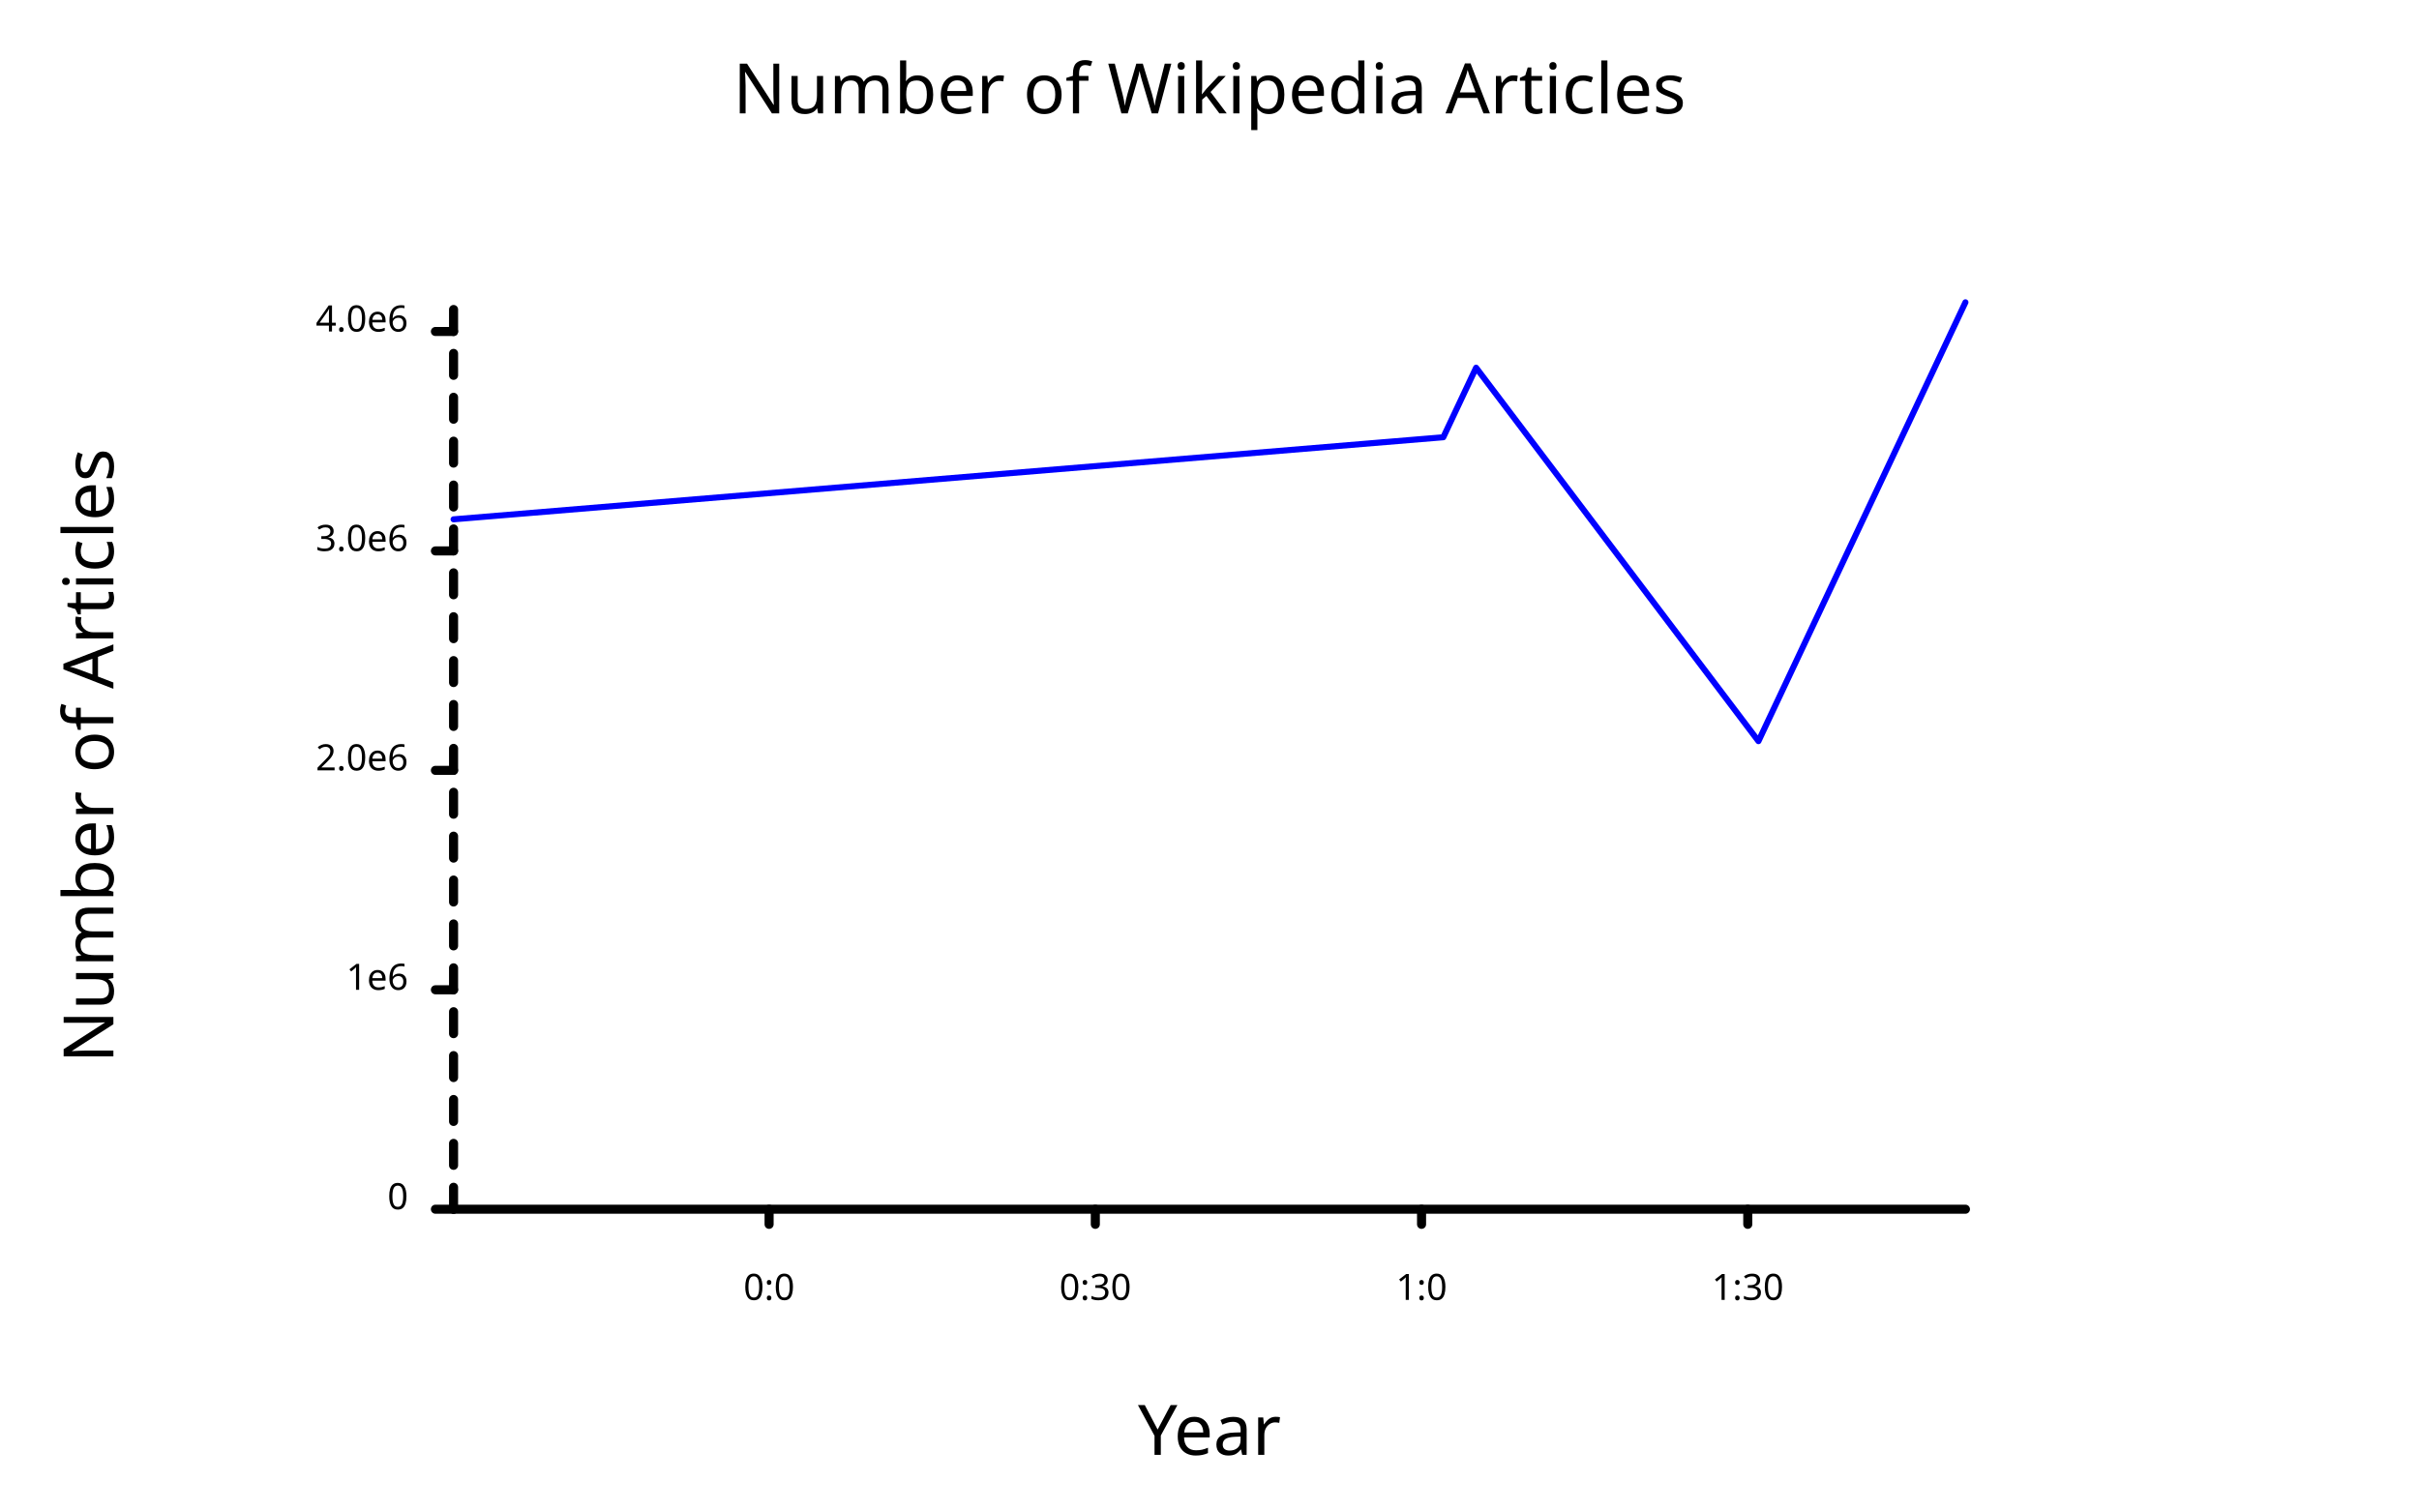
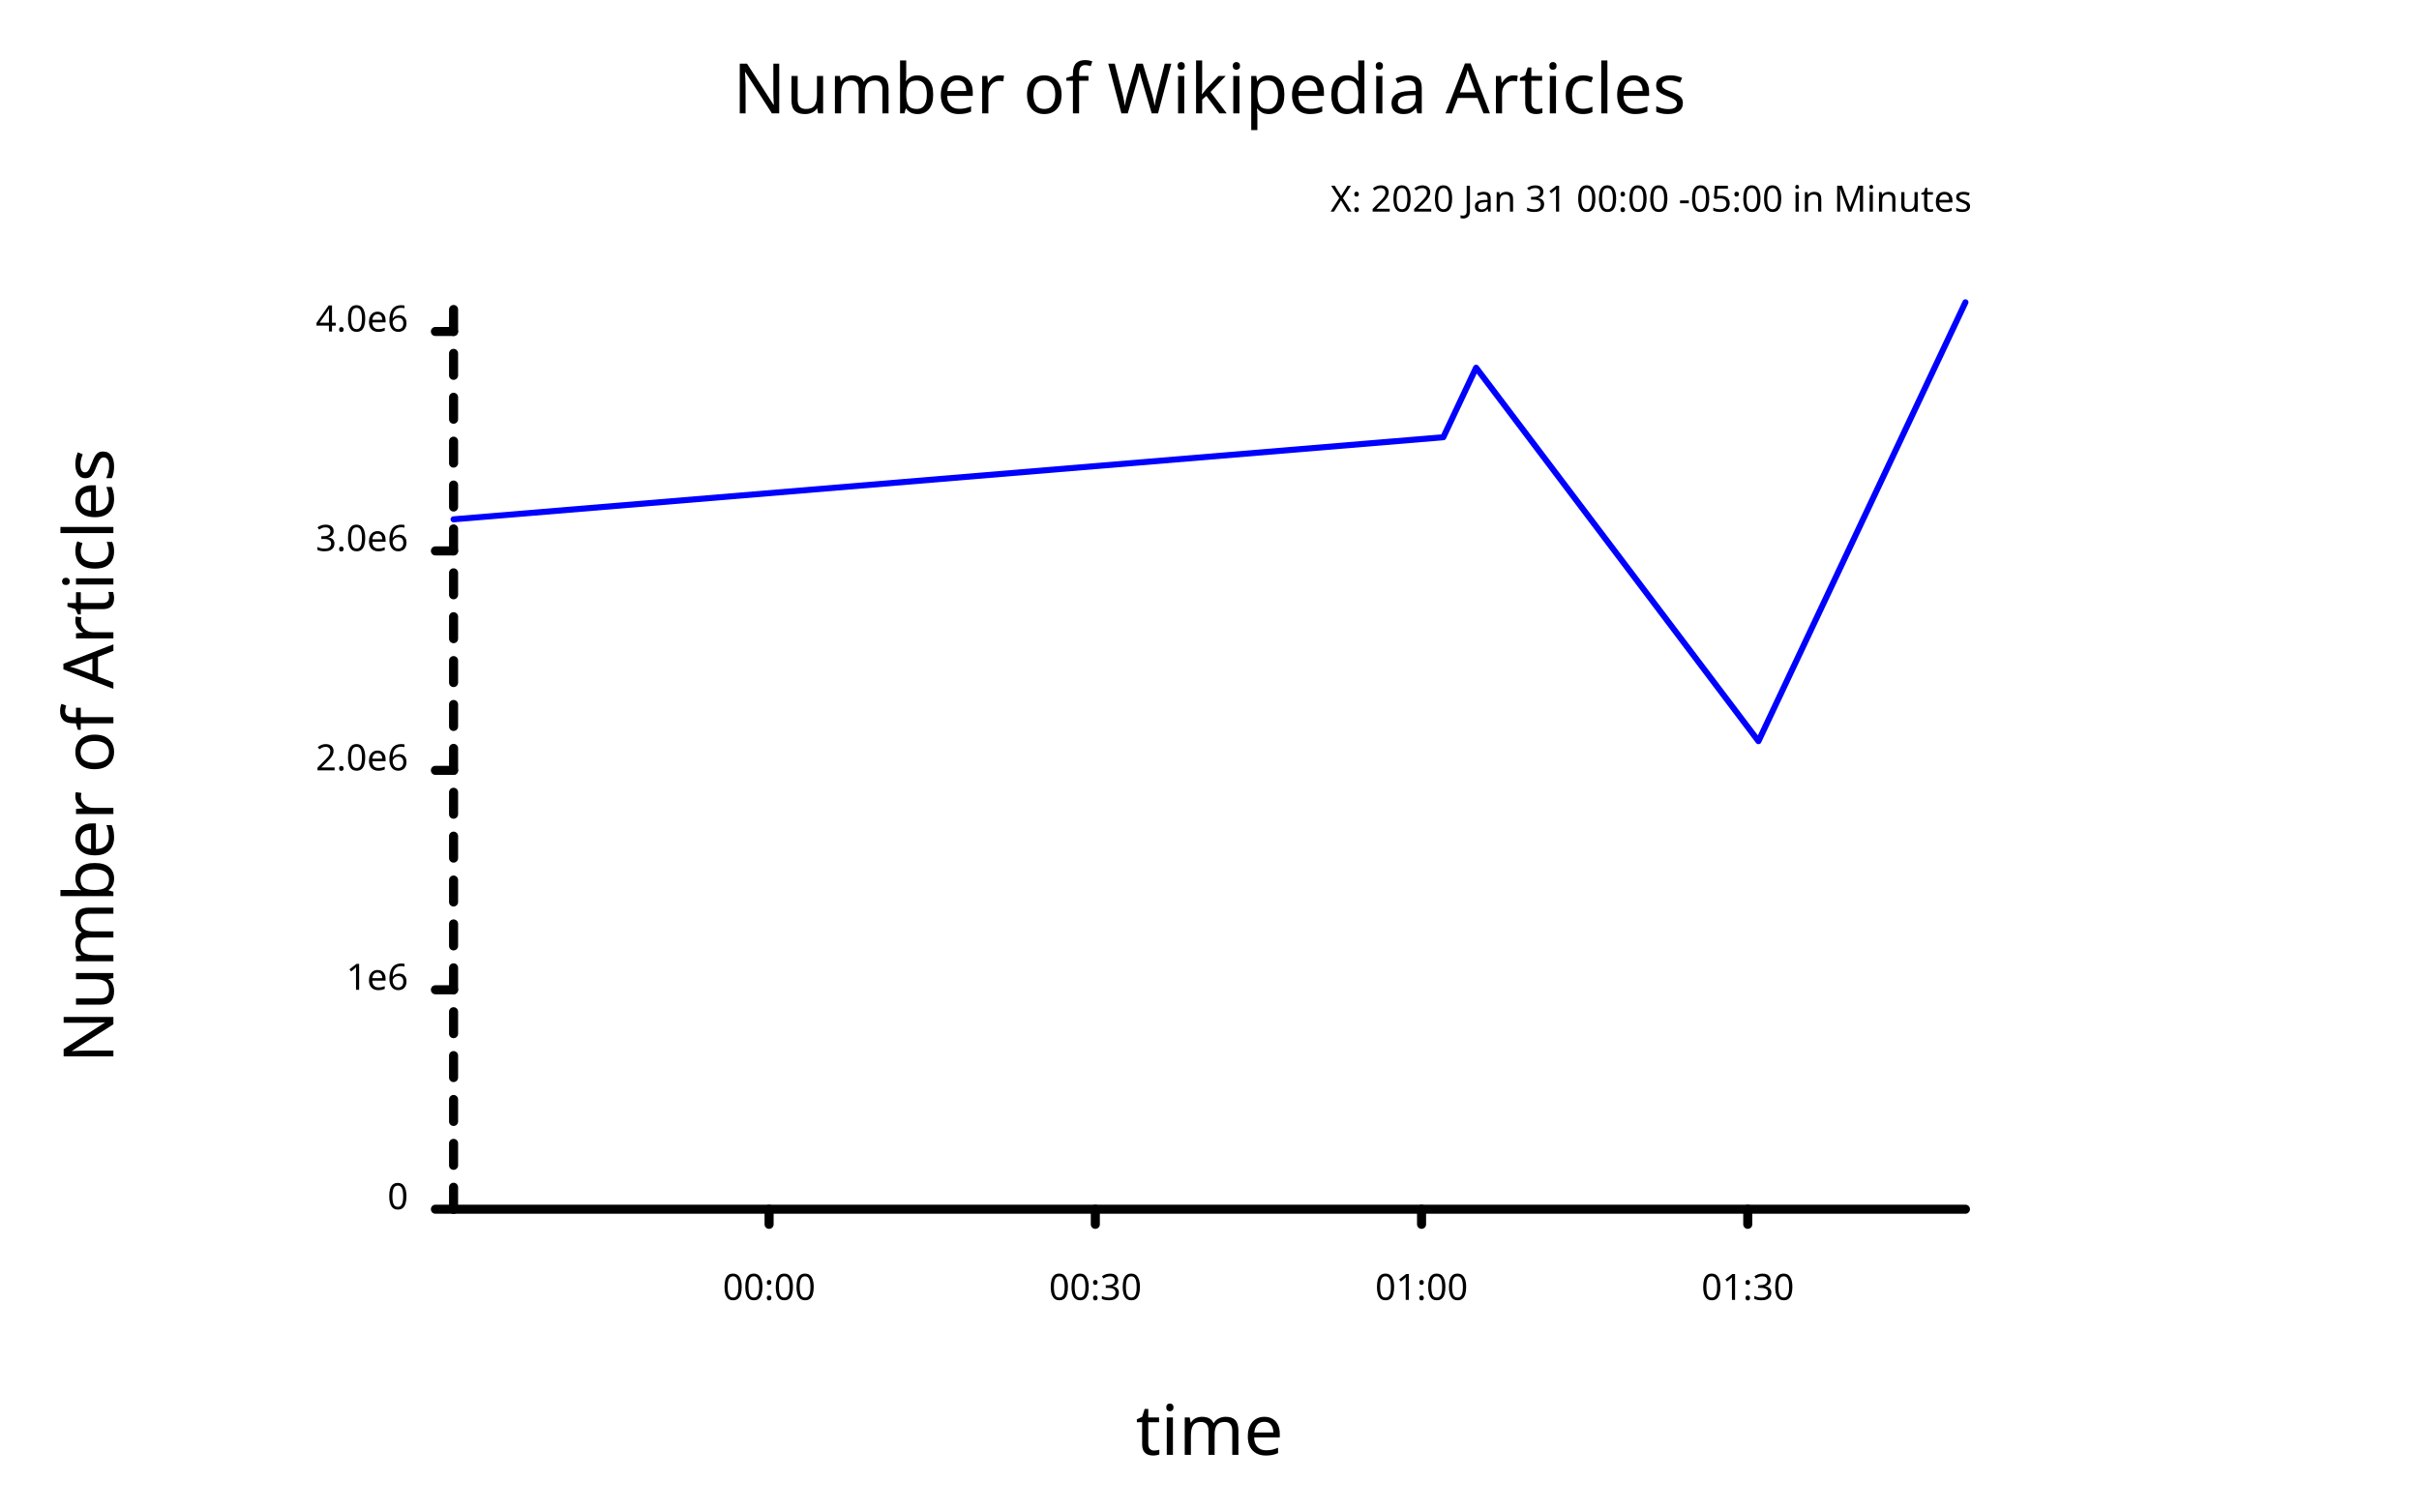
<svg xmlns="http://www.w3.org/2000/svg" class="poloto" width="800" height="500" viewBox="0 0 800 500">
  <style>.poloto { stroke-linecap:round; stroke-linejoin:round; font-family: 'Tahoma', sans-serif; background-color: AliceBlue;} .poloto_scatter{stroke-width:7} .poloto_line{stroke-width:2} .poloto_text{fill: black;} .poloto_axis_lines{stroke: black;stroke-width:3;fill:none;stroke-dasharray:none} .poloto0stroke{stroke:  blue;} .poloto1stroke{stroke:  red;} .poloto2stroke{stroke:  green;} .poloto3stroke{stroke:  gold;} .poloto4stroke{stroke:  aqua;} .poloto5stroke{stroke:  lime;} .poloto6stroke{stroke:  orange;} .poloto7stroke{stroke:  chocolate;} .poloto0fill{fill:blue;} .poloto1fill{fill:red;} .poloto2fill{fill:green;} .poloto3fill{fill:gold;} .poloto4fill{fill:aqua;} .poloto5fill{fill:lime;} .poloto6fill{fill:orange;} .poloto7fill{fill:chocolate;}</style>
  <text class="poloto_text poloto_legend_text" alignment-baseline="middle" text-anchor="start" font-size="large" x="675" y="100" />
  <path class="poloto_line poloto0stroke" fill="none" stroke="black" d=" M 150 171.788 L 477.32 144.641 L 488.168 121.631 L 581.551 245.173 L 650 100" />
  <text class="poloto_labels poloto_text poloto_title" alignment-baseline="start" text-anchor="middle" font-size="x-large" x="400" y="37.5">Number of Wikipedia Articles</text>
-   <text class="poloto_labels poloto_text poloto_xname" alignment-baseline="start" text-anchor="middle" font-size="x-large" x="400" y="481.25">Year</text>
+   <text class="poloto_labels poloto_text poloto_xname" alignment-baseline="start" text-anchor="middle" font-size="x-large" x="400" y="481.25">time</text>
  <text class="poloto_labels poloto_text poloto_yname" alignment-baseline="start" text-anchor="middle" font-size="x-large" transform="rotate(-90,37.5,250)" x="37.5" y="250">Number of Articles</text>
+   <text class="poloto_tick_labels poloto_text" alignment-baseline="middle" text-anchor="start" x="440" y="70">X: 2020 Jan 31 00:00 -05:00 in Minutes</text>
  <line class="poloto_axis_lines" stroke="black" x1="254.351" x2="254.351" y1="400" y2="405" />
-   <text class="poloto_tick_labels poloto_text" alignment-baseline="start" text-anchor="middle" x="254.351" y="430">0:0</text>
+   <text class="poloto_tick_labels poloto_text" alignment-baseline="start" text-anchor="middle" x="254.351" y="430">00:00</text>
  <line class="poloto_axis_lines" stroke="black" x1="362.239" x2="362.239" y1="400" y2="405" />
-   <text class="poloto_tick_labels poloto_text" alignment-baseline="start" text-anchor="middle" x="362.239" y="430">0:30</text>
+   <text class="poloto_tick_labels poloto_text" alignment-baseline="start" text-anchor="middle" x="362.239" y="430">00:30</text>
  <line class="poloto_axis_lines" stroke="black" x1="470.127" x2="470.127" y1="400" y2="405" />
-   <text class="poloto_tick_labels poloto_text" alignment-baseline="start" text-anchor="middle" x="470.127" y="430">1:0</text>
+   <text class="poloto_tick_labels poloto_text" alignment-baseline="start" text-anchor="middle" x="470.127" y="430">01:00</text>
  <line class="poloto_axis_lines" stroke="black" x1="578.015" x2="578.015" y1="400" y2="405" />
-   <text class="poloto_tick_labels poloto_text" alignment-baseline="start" text-anchor="middle" x="578.015" y="430">1:30</text>
+   <text class="poloto_tick_labels poloto_text" alignment-baseline="start" text-anchor="middle" x="578.015" y="430">01:30</text>
+   <text class="poloto_tick_labels poloto_text" alignment-baseline="middle" text-anchor="start" x="150" y="70" />
  <line class="poloto_axis_lines" stroke="black" x1="150" x2="144" y1="400" y2="400" />
  <text class="poloto_tick_labels poloto_text" alignment-baseline="middle" text-anchor="end" x="135" y="400">0</text>
  <line class="poloto_axis_lines" stroke="black" x1="150" x2="144" y1="327.414" y2="327.414" />
  <text class="poloto_tick_labels poloto_text" alignment-baseline="middle" text-anchor="end" x="135" y="327.414">1e6</text>
  <line class="poloto_axis_lines" stroke="black" x1="150" x2="144" y1="254.827" y2="254.827" />
  <text class="poloto_tick_labels poloto_text" alignment-baseline="middle" text-anchor="end" x="135" y="254.827">2.0e6</text>
  <line class="poloto_axis_lines" stroke="black" x1="150" x2="144" y1="182.241" y2="182.241" />
  <text class="poloto_tick_labels poloto_text" alignment-baseline="middle" text-anchor="end" x="135" y="182.241">3.0e6</text>
  <line class="poloto_axis_lines" stroke="black" x1="150" x2="144" y1="109.654" y2="109.654" />
  <text class="poloto_tick_labels poloto_text" alignment-baseline="middle" text-anchor="end" x="135" y="109.654">4.0e6</text>
  <path stroke="black" fill="none" class="poloto_axis_lines" d=" M 150 400 L 650 400" />
  <path stroke="black" fill="none" class="poloto_axis_lines" style="stroke-dasharray:7.259;stroke-dashoffset:-0;" d=" M 150 400 L 150 100" />
</svg>
